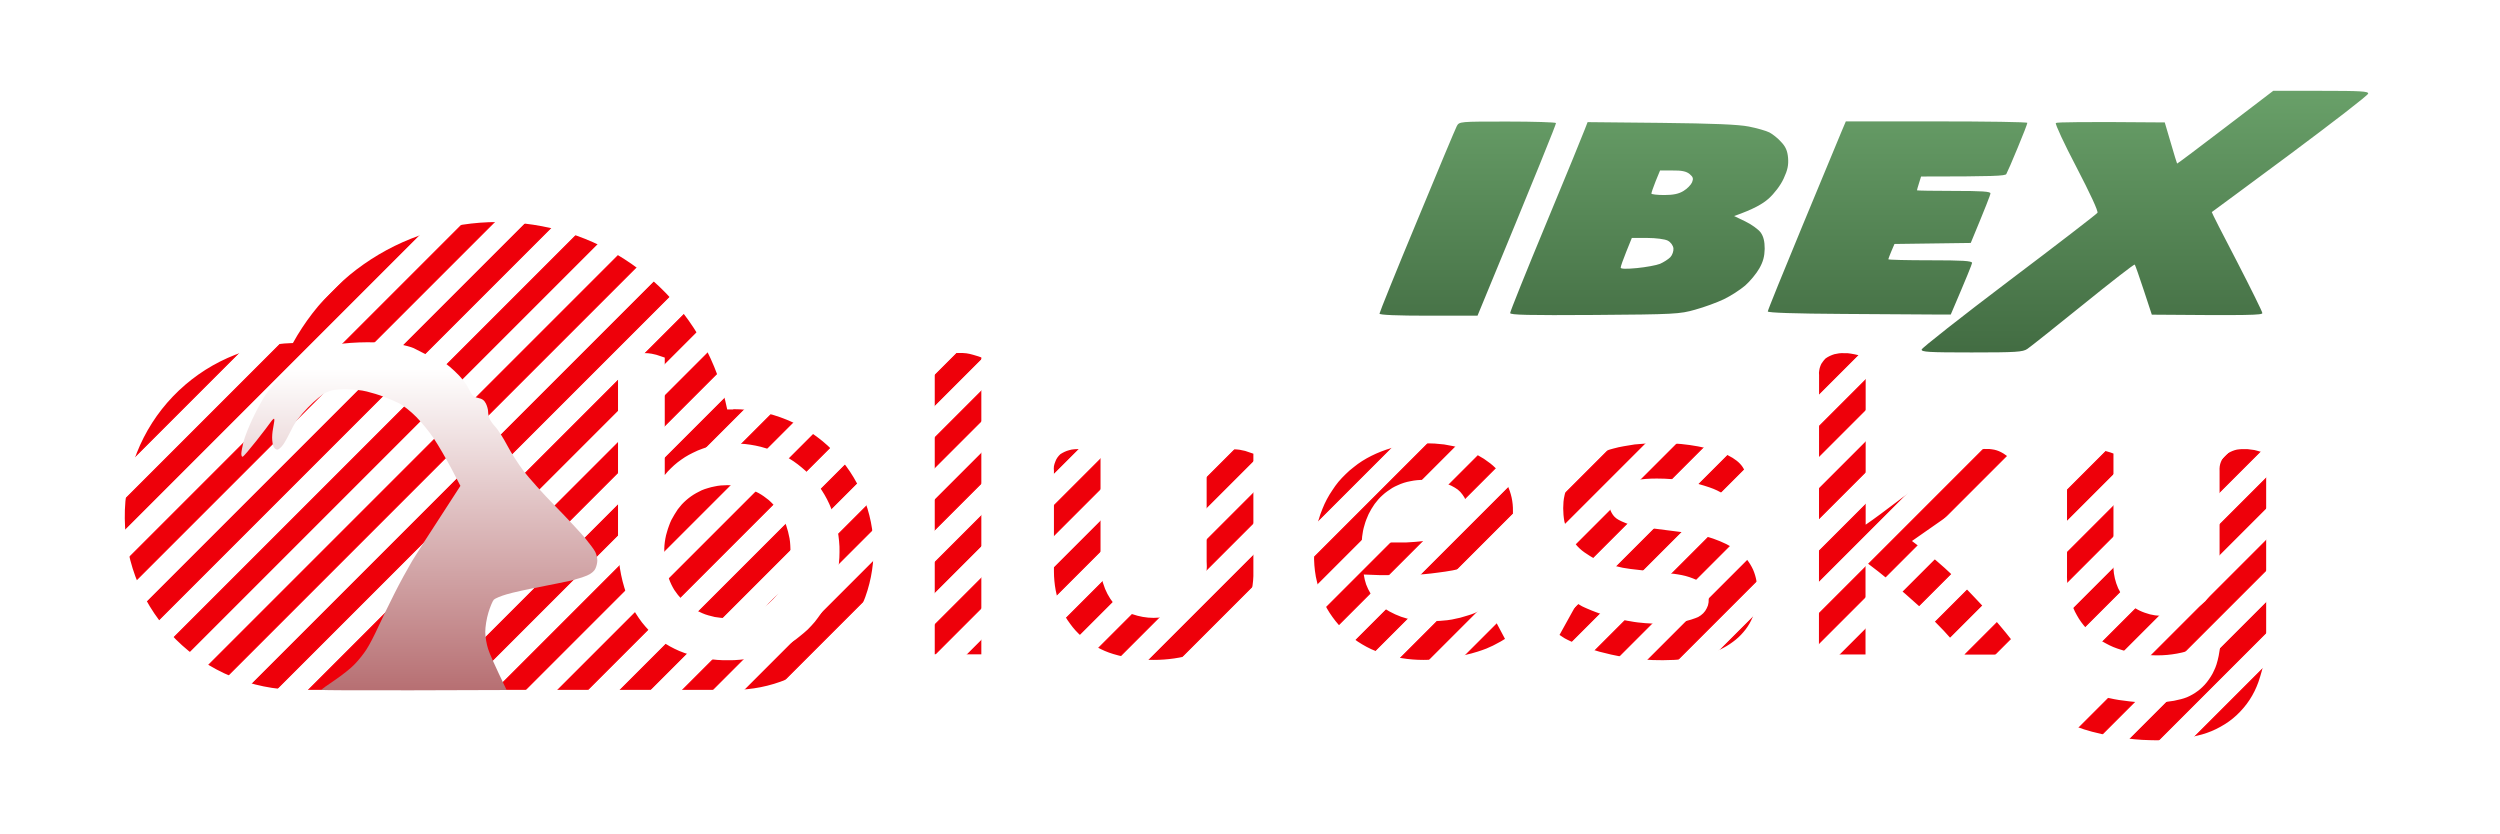
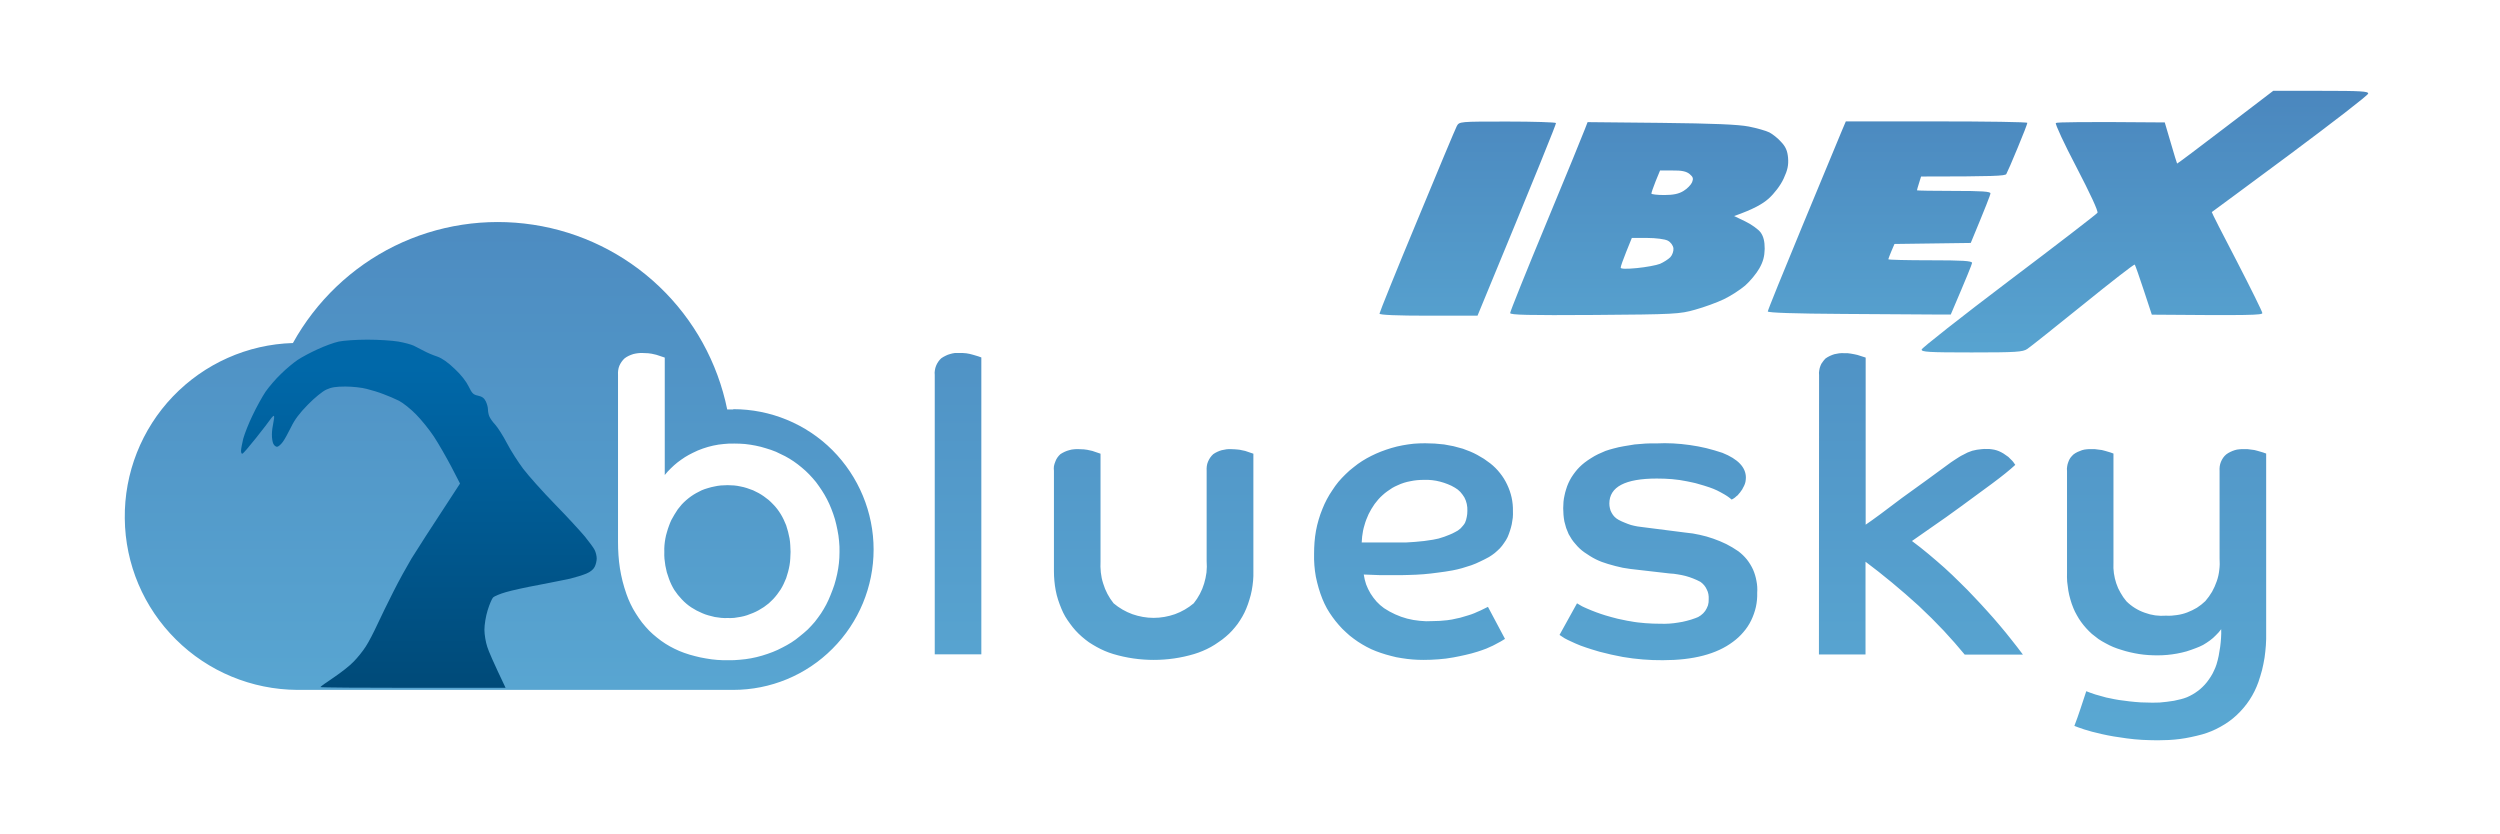
- <svg xmlns="http://www.w3.org/2000/svg" version="1.2" viewBox="0 0 1701 567" width="1701" height="567" id="svg5" xml:space="preserve">
-   <defs id="defs1">
-     <pattern id="pattern_ERXsW" patternUnits="userSpaceOnUse" width="30" height="30" patternTransform="rotate(45)">
-       <line x1="0" y="0" x2="0" y2="30" stroke="#EE000A" stroke-width="30" id="line1" />
-     </pattern>
-   </defs>
-   <defs id="defs2">
-     <linearGradient id="g2" x2="1" gradientUnits="userSpaceOnUse" gradientTransform="matrix(-1.083775,-350.9183,2483.554,-7.670199,813.3094,600.4547)">
-       <stop offset="0" stop-color="#8b181d" id="stop1" />
-       <stop offset="1" stop-color="#ffffff" id="stop2" />
+ <svg xmlns="http://www.w3.org/2000/svg" version="1.2" viewBox="0 0 1701 567" width="1701" height="567">
+   <defs>
+     <linearGradient id="g1" x2="1" gradientUnits="userSpaceOnUse" gradientTransform="matrix(0,-600.92,2483.566,0,812.206,600.414)">
+       <stop offset="0" stop-color="#5db0d8" />
+       <stop offset="1" stop-color="#477fb9" />
    </linearGradient>
  </defs>
-   <defs id="defs4">
-     <linearGradient id="g3" x2="1" gradientUnits="userSpaceOnUse" gradientTransform="matrix(0,-300.92,2483.566,0,812.206,315.414)">
-       <stop offset="0" stop-color="#325632" id="stop3" />
-       <stop offset="1" stop-color="#73ae73" id="stop4" />
+   <defs>
+     <linearGradient id="g2" x2="1" gradientUnits="userSpaceOnUse" gradientTransform="matrix(0,-350.92,2483.566,0,812.206,600.414)">
+       <stop offset="0" stop-color="#00385b" />
+       <stop offset="1" stop-color="#0068a9" />
    </linearGradient>
  </defs>
-   <style id="style4">
+   <defs>
+     <linearGradient id="g3" x2="1" gradientUnits="userSpaceOnUse" gradientTransform="matrix(0,-300.92,2483.566,0,812.206,315.414)">
+       <stop offset="0" stop-color="#5db0d8" />
+       <stop offset="1" stop-color="#477fb9" />
+     </linearGradient>
+   </defs>
+   <style>
		.s0 { fill: url(#g3) } 
- 		.s1 { fill: url(#pattern_ERXsW) } 
+ 		.s1 { fill: url(#g1) } 
		.s2 { fill: url(#g2) } 
	</style>
  <path id="Path 0" fill-rule="evenodd" class="s0" d="m1255.9 82.6h61.8c33.9 0 61.7 0.4 61.7 1 0 0.6-2.9 8.2-6.6 17-3.6 8.8-7.1 16.8-7.7 17.8-0.7 1.3-8.2 1.7-58 1.7l-1.4 4.5c-0.8 2.5-1.4 4.7-1.4 4.9 0 0.2 11.3 0.4 25 0.4 19.2 0 25.1 0.4 25 1.7 0 0.9-3.1 8.9-13.4 33.7l-51.9 0.7-2.1 4.9c-1.1 2.7-2.1 5.2-2.1 5.5 0 0.4 12.9 0.7 28.6 0.7 21.9 0 28.4 0.4 28.4 1.8-0.1 0.9-3.4 9.2-14.5 35.1h-10.8c-5.9 0-34-0.2-62.3-0.4-33.1-0.2-51.4-0.8-51.4-1.7 0-0.8 10.7-27.2 23.8-58.8 13-31.5 25-60.3 26.5-63.9zm-175.7 0.5l49.8 0.5c36 0.4 52.7 1.1 59.9 2.5 5.6 1.1 11.8 2.9 14 4 2.1 1.1 5.7 3.9 7.9 6.4 3.1 3.2 4.4 6.1 4.8 10.9 0.4 4.9-0.3 8.3-3 14.1-2.1 4.6-6.3 10.1-10.3 13.7-4.1 3.6-10.1 7.1-23.4 11.8l7.5 3.6c4.2 2 8.9 5.4 10.5 7.5 2 2.8 2.8 6.1 2.8 11.2-0.1 5.1-1.1 8.9-3.7 13.4-1.9 3.4-6.3 8.7-9.6 11.6-3.4 2.9-9.9 7.1-14.5 9.3-4.6 2.2-13.3 5.4-19.5 7.1-10.5 3-14 3.2-68.5 3.6-45.1 0.3-57.3 0-57.4-1.3 0-1 11-28.4 24.5-60.9 13.5-32.5 25.3-61.3 26.3-64.1zm46.3 40.2c-1.6 4-2.9 7.8-2.9 8.4 0 0.5 3.9 1 8.7 1 6.2 0 10-0.8 13.2-2.8 2.5-1.5 5.1-4.2 5.8-5.9 1-2.5 0.7-3.6-1.7-5.6-2.2-1.8-5.4-2.5-11.6-2.4h-8.5zm-20 48c-2.1 5.2-3.8 10-3.8 10.8 0 0.9 3.9 1 11.1 0.3 6.1-0.6 13.2-1.9 15.7-2.9 2.5-1.1 5.6-3.1 7-4.5 1.4-1.5 2.3-4.2 2.1-6.1-0.3-2-1.9-4.2-3.9-5.2-1.9-1-8.2-1.8-13.9-1.8h-10.5zm440.2-109.5h32.5c27 0 32.4 0.3 32.1 1.9-0.1 1.1-24.1 19.6-53.1 41.2-29.1 21.6-53.1 39.3-53.3 39.4-0.2 0.1 7.5 15.3 17.1 33.6 9.5 18.4 17.3 34.2 17.3 35.1 0.1 1.4-8.2 1.7-75.2 1.1l-5.5-16.7c-3-9.2-5.8-17-6.1-17.4-0.4-0.4-16.2 11.9-35.1 27.2-19 15.3-36 28.9-38 30.2-3 2.1-7.7 2.4-37.9 2.4-29.2 0-34.3-0.3-34-2 0.2-1.1 26.9-22.1 59.4-46.7 32.5-24.5 59.6-45.4 60.2-46.3 0.7-1-5-13.2-14.2-30.9-8.4-16-14.7-29.6-14.1-30.2 0.6-0.6 17.6-0.9 74.1-0.4l4.1 13.9c2.2 7.7 4.2 14 4.3 14.1 0.2 0.1 15-11 32.9-24.7zm-521.2 20.9c18 0 32.9 0.5 33.2 1 0.2 0.6-11.7 30.3-53.4 131.1h-33.4c-21.3 0-33.3-0.5-33.3-1.4 0-0.7 11.4-29.1 25.5-62.9 14-33.9 26.2-63 27.1-64.7 1.7-3.1 1.9-3.1 34.3-3.1z" />
-   <path fill-rule="evenodd" class="s1" d="m636 445.2h31.7v-202q-1.4-0.6-5.6-1.8-1.1-0.3-2.3-0.6-1.1-0.2-2.2-0.4-1.2-0.1-2.4-0.2-1.1-0.1-2.3 0-1.6-0.1-3.3 0-1.6 0.2-3.2 0.7-1.6 0.4-3.1 1.2-1.5 0.7-2.9 1.7-1.1 1-2 2.3-0.9 1.3-1.5 2.8-0.6 1.5-0.8 3-0.3 1.6-0.1 3.2zm81.1-56.5q0 3.3 0.3 6.5 0.3 3.3 0.9 6.5 0.6 3.2 1.6 6.3 1 3.1 2.3 6.2 1.1 2.7 2.6 5.3 1.5 2.5 3.3 4.9 1.7 2.4 3.7 4.6 2 2.2 4.3 4.2 2.3 2 4.8 3.8 2.6 1.7 5.3 3.2 2.7 1.5 5.5 2.7 2.8 1.2 5.8 2.1 6.7 2 13.6 3 6.9 1 13.9 1 7 0 13.9-1 6.9-1 13.6-3 3-0.9 5.8-2.1 2.9-1.2 5.6-2.7 2.7-1.5 5.2-3.3 2.6-1.7 4.9-3.7 2.3-1.9 4.3-4.1 2-2.2 3.8-4.6 1.7-2.4 3.2-5 1.5-2.6 2.6-5.3 1.3-3.1 2.2-6.2 1-3.1 1.6-6.3 0.6-3.2 0.9-6.5 0.3-3.2 0.2-6.5v-80c-1-0.4-2.9-1-5.6-1.9q-1.2-0.3-2.4-0.5-1.1-0.3-2.3-0.4-1.2-0.2-2.4-0.2-1.2-0.1-2.4-0.1-1.6-0.1-3.2 0.1-1.6 0.2-3.2 0.6-1.5 0.4-3 1.1-1.5 0.7-2.8 1.6-1.2 1.1-2.1 2.4-0.9 1.3-1.5 2.8-0.6 1.4-0.8 3-0.2 1.6-0.1 3.1v61.5q0.3 3.8-0.1 7.7-0.5 3.8-1.6 7.5-1.1 3.7-2.9 7.1-1.8 3.4-4.2 6.4c-3.8 3.2-8.1 5.7-12.8 7.4-4.6 1.6-9.5 2.5-14.5 2.5-4.9 0-9.8-0.9-14.4-2.5-4.7-1.7-9-4.2-12.8-7.4q-2.4-3-4.2-6.4-1.8-3.4-2.9-7.1-1.2-3.7-1.6-7.5-0.4-3.9-0.2-7.7v-73.1c-1-0.4-2.9-1-5.6-1.9q-1.1-0.3-2.3-0.5-1.1-0.3-2.3-0.4-1.1-0.2-2.3-0.2-1.1-0.1-2.3-0.1-1.6-0.1-3.3 0.1-1.6 0.1-3.2 0.6-1.6 0.4-3.1 1.1-1.5 0.7-2.9 1.6-1.2 1.1-2.1 2.4-0.9 1.3-1.4 2.8-0.6 1.4-0.9 3-0.2 1.6 0 3.1zm295.3 24.2l-5.1 2.5q-1 0.4-2.1 0.9-1 0.4-2 0.9-1.1 0.4-2.1 0.8-1.1 0.3-2.2 0.7-1.3 0.4-2.7 0.8-1.3 0.4-2.7 0.8-1.4 0.3-2.8 0.6-1.3 0.3-2.7 0.6-1.7 0.3-3.3 0.5-1.7 0.2-3.4 0.3-1.6 0.2-3.3 0.2-1.7 0.1-3.4 0.1-4.3 0.3-8.6-0.2-4.4-0.4-8.6-1.5-4.2-1.1-8.1-2.9-4-1.8-7.6-4.2-2.8-2-5.1-4.5-2.3-2.6-4.1-5.5-1.8-3-3-6.2-1.1-3.3-1.6-6.7l10.4 0.4h10.4q5 0.1 9.9-0.1 5-0.1 10-0.5 4.9-0.4 9.8-1.1 5-0.6 9.9-1.5 3.2-0.6 6.4-1.5 3.2-0.9 6.4-2 3.1-1.1 6.1-2.6 3-1.4 5.9-3 2-1.2 3.9-2.7 1.8-1.5 3.5-3.2 1.6-1.7 2.9-3.7 1.4-1.9 2.4-4 0.9-2.1 1.6-4.3 0.7-2.1 1.2-4.4 0.4-2.2 0.7-4.4 0.2-2.3 0.1-4.6 0.1-4.6-0.9-9.2-1-4.5-3-8.7-2-4.3-4.9-7.9-2.9-3.7-6.6-6.6-2.1-1.6-4.3-3.1-2.3-1.4-4.6-2.7-2.4-1.3-4.8-2.3-2.5-1-5-1.9-3.1-0.9-6.3-1.7-3.2-0.7-6.4-1.2-3.2-0.4-6.4-0.6-3.3-0.2-6.5-0.2-3.9 0-7.8 0.3-3.8 0.4-7.6 1.1-3.8 0.7-7.5 1.8-3.7 1.1-7.3 2.5-3.3 1.3-6.5 2.9-3.2 1.6-6.2 3.5-3 1.9-5.8 4.2-2.9 2.2-5.4 4.7-2.6 2.5-4.9 5.2-2.3 2.8-4.2 5.8-2 2.9-3.7 6.1-1.7 3.2-3 6.5-1.5 3.6-2.6 7.4-1.1 3.7-1.8 7.5-0.7 3.9-1 7.8-0.3 3.9-0.3 7.8-0.1 3.9 0.2 7.9 0.3 3.9 1 7.8 0.8 3.9 1.9 7.7 1.1 3.8 2.6 7.5 1.3 3.2 3 6.3 1.7 3 3.8 5.9 2 2.8 4.3 5.4 2.3 2.7 4.9 5 2.5 2.4 5.3 4.4 2.8 2.1 5.7 3.8 3 1.8 6.2 3.3 3.1 1.4 6.4 2.5 3.5 1.2 7.1 2.1 3.5 1 7.2 1.5 3.6 0.6 7.3 0.9 3.7 0.3 7.4 0.3 2.6 0 5.2-0.1 2.5-0.1 5.1-0.3 2.5-0.2 5.1-0.5 2.5-0.4 5.1-0.8 2-0.4 4.1-0.8 2.1-0.4 4.1-0.9 2.1-0.5 4.1-1 2-0.6 4.1-1.2 1.5-0.5 3-1 1.5-0.5 3-1.1 1.4-0.6 2.9-1.3 1.5-0.6 2.9-1.4 4.7-2.4 6.9-3.9zm-85.6-47.8q0.2-1.9 0.6-3.9 0.4-2 1-3.9 0.5-1.9 1.2-3.7 0.7-1.9 1.6-3.8 0.9-1.8 1.9-3.5 1-1.7 2.2-3.4 1.2-1.6 2.5-3.1 1.4-1.6 2.9-2.9 1.5-1.4 3.2-2.6 1.6-1.2 3.4-2.3 1.7-1 3.6-1.8 2.1-1 4.3-1.7 2.2-0.7 4.5-1.1 2.3-0.5 4.6-0.7 2.3-0.2 4.7-0.2 2.7-0.1 5.4 0.2 2.8 0.3 5.4 1 2.7 0.7 5.2 1.7 2.6 1 4.9 2.4 2.1 1.2 3.7 2.9 1.6 1.8 2.8 3.8 1.1 2.1 1.6 4.4 0.5 2.4 0.4 4.7 0 1.1-0.1 2.1-0.1 1-0.3 2-0.2 1.1-0.5 2.1-0.3 0.9-0.7 1.9-0.6 1.1-1.4 2-0.7 0.9-1.6 1.8-0.9 0.8-1.9 1.5-0.9 0.6-2 1.1-1.8 1-3.6 1.7-1.8 0.8-3.6 1.4-1.9 0.7-3.8 1.2-1.8 0.4-3.8 0.8-3 0.5-6.1 0.9-3.1 0.4-6.2 0.6-3.1 0.3-6.2 0.4-3.1 0.1-6.2 0c-3.9 0-19.7 0-23.9 0q0.1-2 0.3-4zm134.3 66.9q0.9 0.6 1.8 1.2 0.8 0.5 1.7 1.1 1 0.5 1.9 1 0.9 0.4 1.9 0.9 1.7 0.8 3.5 1.6 1.8 0.8 3.6 1.5 1.9 0.7 3.7 1.3 1.9 0.7 3.7 1.2 2.7 0.8 5.3 1.6 2.6 0.7 5.3 1.3 2.6 0.7 5.3 1.2 2.7 0.6 5.4 1.1 3.4 0.5 6.8 1 3.3 0.4 6.8 0.7 3.4 0.3 6.8 0.4 3.4 0.1 6.8 0.1 31.1 0 47.7-12.5c2.6-1.9 5-4.1 7.1-6.6 2.1-2.4 3.9-5.1 5.3-8 1.4-2.9 2.5-6 3.2-9.1 0.7-3.2 1-6.4 0.9-9.7q0.3-4-0.5-8-0.7-4-2.3-7.7-1.7-3.7-4.2-6.9-2.5-3.1-5.8-5.6-3.9-2.7-8.2-4.9-4.3-2.1-8.9-3.7-4.5-1.6-9.2-2.6-4.7-1.1-9.5-1.5l-28.2-3.6q-2.3-0.2-4.6-0.6-2.3-0.4-4.5-1-2.2-0.7-4.3-1.6-2.1-0.8-4.1-1.9-1.5-0.8-2.7-2-1.2-1.2-2-2.7-0.9-1.5-1.2-3.1-0.4-1.6-0.4-3.3 0-17 32.3-17 2.6 0 5.2 0.1 2.6 0.1 5.1 0.3 2.6 0.3 5.2 0.6 2.5 0.4 5.1 0.9 1.9 0.3 3.8 0.8 2 0.4 3.9 1 1.9 0.5 3.8 1.1 1.9 0.6 3.7 1.2 1.4 0.5 2.7 1 1.3 0.6 2.5 1.1 1.3 0.6 2.5 1.3 1.3 0.7 2.5 1.4 0.6 0.4 1.3 0.8 0.6 0.4 1.2 0.8 0.6 0.5 1.2 0.9 0.6 0.5 1.2 1 0.3-0.2 0.6-0.3 0.3-0.2 0.7-0.4 0.3-0.2 0.6-0.4 0.3-0.2 0.5-0.4 0.5-0.4 0.9-0.8 0.5-0.3 0.9-0.7 0.4-0.5 0.7-0.9 0.4-0.4 0.8-0.9 0.4-0.5 0.7-1 0.4-0.6 0.8-1.1 0.3-0.6 0.6-1.2 0.3-0.5 0.6-1.1 0.3-0.7 0.6-1.4 0.2-0.7 0.4-1.4 0.1-0.7 0.2-1.4 0.1-0.7 0.1-1.5 0-10.5-16-16.9-5.4-1.8-11-3.2-5.5-1.3-11.2-2.1-5.6-0.8-11.3-1.1-5.7-0.3-11.4 0-3.7-0.1-7.4 0.1-3.7 0.2-7.4 0.6-3.6 0.5-7.3 1.2-3.6 0.6-7.2 1.6-2.7 0.7-5.3 1.6-2.5 1-5 2.2-2.5 1.2-4.8 2.7-2.3 1.4-4.5 3.1-1.8 1.4-3.4 3-1.6 1.6-2.9 3.3-1.4 1.8-2.6 3.7-1.2 2-2.1 4-0.9 2-1.5 4.1-0.7 2.1-1.1 4.2-0.5 2.1-0.7 4.3-0.2 2.2-0.2 4.4 0 2.2 0.2 4.5 0.2 2.3 0.6 4.5 0.5 2.2 1.2 4.4 0.8 2.1 1.7 4.2 1 1.8 2.1 3.5 1.2 1.8 2.6 3.3 1.3 1.6 2.8 3 1.5 1.4 3.2 2.6 1.8 1.3 3.8 2.5 1.9 1.2 3.9 2.2 2 1 4.1 1.8 2.1 0.8 4.2 1.4 2.5 0.8 5 1.4 2.6 0.7 5.1 1.2 2.6 0.5 5.1 0.8 2.6 0.4 5.2 0.6l21.7 2.5q2.7 0.1 5.4 0.6 2.7 0.4 5.4 1.1 2.6 0.7 5.1 1.7 2.6 1 5 2.3 1.4 1 2.5 2.3 1.1 1.3 1.8 2.9 0.8 1.5 1.1 3.2 0.3 1.7 0.2 3.4 0.1 2.1-0.5 4.2-0.7 2-1.9 3.8-1.2 1.7-3 3-1.7 1.3-3.7 1.9-2.9 1.1-5.8 1.8-2.9 0.8-5.9 1.2-2.9 0.5-5.9 0.7-3 0.2-6.1 0.1-2.5 0-5.1-0.1-2.6-0.1-5.2-0.3-2.6-0.2-5.1-0.5-2.6-0.3-5.1-0.8-2.2-0.3-4.3-0.8-2.1-0.4-4.3-0.9-2.1-0.5-4.2-1.1-2.1-0.5-4.2-1.2-1.6-0.5-3.1-1-1.6-0.5-3.1-1.1-1.6-0.6-3.1-1.2-1.5-0.6-3.1-1.3-0.9-0.3-1.8-0.8-0.8-0.4-1.7-0.8-0.9-0.5-1.7-1-0.9-0.5-1.7-1zm176.5 13.3h31.7v-63.1q8.6 6.4 17.9 14.1 9.3 7.7 18.3 15.9 9.1 8.5 17 16.9 7.9 8.5 14.3 16.3h39.6q-3.8-5.1-7.8-10.1-3.9-5-8-9.8-4.1-4.9-8.4-9.6-4.2-4.7-8.6-9.3-4.9-5.3-10.1-10.3-5.1-5.1-10.4-9.9-5.4-4.8-10.9-9.4-5.5-4.6-11.3-8.9 4.2-3 13.6-9.5 9.5-6.5 20-14.2 10.4-7.6 20.7-15.2 10.4-7.7 16-12.9-0.6-1-1.4-2-0.7-0.9-1.6-1.7-0.8-0.9-1.7-1.7-1-0.7-2-1.4-1.3-1-2.9-1.8-1.5-0.8-3.1-1.3-1.6-0.5-3.3-0.7-1.7-0.3-3.4-0.2-1.7-0.1-3.4 0.1-1.6 0.1-3.3 0.4-1.6 0.3-3.2 0.7-1.6 0.5-3.2 1.2-1.5 0.7-2.9 1.5-1.5 0.7-2.9 1.6-1.4 0.8-2.8 1.8-1.4 0.9-2.7 1.8-7.8 5.6-16.4 12l-16.9 12.2-14.5 10.9q-6.5 4.8-10.2 7.3v-113.7q-1.4-0.5-5.6-1.8-1.1-0.3-2.3-0.5-1.1-0.3-2.2-0.4-1.2-0.2-2.3-0.3-1.2 0-2.4 0-1.6-0.1-3.3 0.1-1.6 0.2-3.2 0.6-1.6 0.5-3.1 1.2-1.5 0.7-2.9 1.7-1.1 1.1-2 2.4-1 1.2-1.5 2.7-0.6 1.5-0.8 3.1-0.3 1.5-0.1 3.1zm168.8-55.7q-0.1 3.1 0.1 6.2 0.3 3 0.8 6.1 0.5 3 1.4 6 0.8 2.9 2 5.8 1 2.5 2.4 4.9 1.3 2.4 2.9 4.6 1.6 2.2 3.4 4.2 1.9 2.1 3.9 3.9 2.2 1.8 4.5 3.5 2.4 1.6 4.9 2.9 2.5 1.4 5.1 2.5 2.7 1.1 5.4 1.9 3 1 6.1 1.7 3 0.7 6.1 1.2 3.2 0.5 6.3 0.7 3.1 0.2 6.3 0.2 3.3 0 6.6-0.3 3.3-0.3 6.6-0.9 3.3-0.6 6.5-1.5 3.2-1 6.3-2.2 2.5-0.9 5-2.2 2.4-1.4 4.6-3 2.2-1.6 4.1-3.6 2-1.9 3.6-4.1 0.1 3-0.1 6-0.2 3.1-0.6 6.1-0.4 3-1 6-0.6 3-1.5 5.9-0.7 2.2-1.7 4.2-0.9 2.1-2.2 4.1-1.2 1.9-2.6 3.7-1.4 1.8-3.1 3.4-1.5 1.5-3.2 2.7-1.7 1.3-3.5 2.3-1.9 1.1-3.8 1.9-2 0.8-4 1.3-2.4 0.6-4.8 1.1-2.4 0.4-4.9 0.7-2.4 0.3-4.9 0.5-2.4 0.1-4.9 0.1-1.9 0-3.9-0.1-2 0-3.9-0.1-2-0.1-4-0.3-1.9-0.2-3.9-0.4-7.6-0.8-13.2-2.1-1.3-0.2-2.5-0.5-1.3-0.3-2.5-0.7-1.3-0.3-2.5-0.7-1.3-0.3-2.5-0.7-4.2-1.4-6.1-2.2-1.9 5.6-3.9 11.8-2 6.1-4.2 11.8 1.9 0.8 6.7 2.4 4.5 1.5 12.1 3.2 7.5 1.7 16.9 2.9 2.6 0.4 5.2 0.6 2.6 0.2 5.2 0.4 2.6 0.2 5.2 0.2 2.7 0.1 5.3 0.1 3.8 0 7.6-0.2 3.9-0.2 7.7-0.7 3.8-0.5 7.5-1.3 3.8-0.8 7.5-1.8c4.3-1.2 8.6-3 12.5-5.2 4-2.2 7.7-4.8 11-7.9 3.3-3.1 6.3-6.6 8.8-10.4 2.5-3.8 4.5-7.9 6-12.1q1.4-4.1 2.5-8.2 1-4.1 1.7-8.4 0.6-4.2 0.9-8.4 0.3-4.3 0.2-8.5v-122q-1.4-0.6-5.7-1.8-1.1-0.3-2.3-0.6-1.1-0.2-2.3-0.3-1.2-0.2-2.3-0.3-1.2-0.1-2.4 0-1.6-0.1-3.2 0.1-1.7 0.1-3.2 0.6-1.6 0.5-3 1.2-1.5 0.7-2.8 1.7-1.2 1-2.1 2.3-0.9 1.3-1.5 2.8-0.6 1.5-0.8 3-0.2 1.6-0.1 3.2v59.4q0.3 4-0.2 7.9-0.4 3.9-1.7 7.6-1.3 3.8-3.2 7.2-2 3.4-4.6 6.4-2.6 2.5-5.7 4.5-3.2 1.9-6.6 3.2-3.4 1.3-7.1 1.8-3.6 0.6-7.3 0.4-3.7 0.3-7.4-0.2-3.6-0.5-7.1-1.8-3.5-1.2-6.7-3.2-3.2-2-5.8-4.6-2.3-2.7-4-5.8-1.8-3-2.9-6.4-1.1-3.3-1.6-6.8-0.5-3.5-0.3-7.1v-74.4q-1.3-0.6-5.6-1.8-1.2-0.3-2.3-0.6-1.2-0.2-2.4-0.3-1.1-0.2-2.3-0.3-1.2-0.1-2.4 0-1.6-0.1-3.2 0.1-1.6 0.1-3.2 0.6-1.5 0.5-3 1.2-1.5 0.7-2.8 1.7-1.1 1-2.1 2.3-0.9 1.3-1.4 2.8-0.6 1.5-0.8 3-0.3 1.6-0.1 3.2zm-880.4-46.5q-1.4-1.5-3-2.9-1.6-1.3-3.3-2.5-1.7-1.2-3.5-2.2-1.9-1-3.8-1.9-2-0.8-4.2-1.5-2.1-0.7-4.3-1.1-2.2-0.5-4.4-0.7-2.2-0.2-4.4-0.2-2.3 0-4.6 0.2-2.2 0.2-4.4 0.7-2.2 0.4-4.4 1.1-2.2 0.6-4.3 1.5-1.9 0.9-3.7 1.9-1.8 1-3.5 2.2-1.7 1.2-3.3 2.6-1.6 1.4-3 2.9-1.4 1.6-2.7 3.3-1.2 1.7-2.3 3.6-1.1 1.8-2.1 3.7-0.9 1.9-1.6 3.9-0.8 2.1-1.4 4.3-0.7 2.2-1.1 4.5-0.4 2.2-0.6 4.5-0.2 2.2-0.1 4.5-0.1 2.4 0.1 4.7 0.2 2.3 0.6 4.6 0.4 2.3 1 4.6 0.7 2.3 1.5 4.5 1.4 3.9 3.6 7.5 2.3 3.5 5.2 6.5 2.9 3.1 6.4 5.4 3.5 2.3 7.4 3.9 2 0.9 4.2 1.5 2.1 0.6 4.3 1.1 2.2 0.4 4.4 0.6 2.2 0.2 4.4 0.1 2.3 0.1 4.5-0.1 2.2-0.3 4.4-0.7 2.2-0.4 4.3-1.1 2.1-0.7 4.2-1.6 1.9-0.8 3.7-1.8 1.8-1 3.6-2.2 1.7-1.2 3.3-2.5 1.5-1.4 3-2.9 1.4-1.5 2.7-3.2 1.3-1.7 2.4-3.4 1.1-1.8 2-3.7 0.9-1.9 1.7-3.9 0.7-2.1 1.3-4.3 0.6-2.2 1-4.5 0.4-2.3 0.5-4.5 0.2-2.3 0.2-4.6 0-2.3-0.2-4.6-0.1-2.3-0.5-4.6-0.4-2.2-1-4.5-0.6-2.2-1.3-4.4-0.8-2-1.7-3.9-0.9-1.9-2-3.7-1.1-1.8-2.4-3.5-1.3-1.7-2.8-3.2zm-27.1-64.5h-4.1c-6.5-31.9-22.6-61.1-46.2-83.6-23.6-22.5-53.6-37.2-85.8-42.1-32.2-4.9-65.1 0.1-94.4 14.5-29.2 14.4-53.3 37.5-69.1 66-30.9 0.9-60.2 14-81.6 36.3-21.4 22.3-33.2 52.2-32.8 83.1 0.3 31 12.8 60.5 34.8 82.3 21.9 21.8 51.6 34.1 82.5 34.3h296.7c25.3 0 49.6-10 67.5-28 17.9-17.9 28-42.2 28-67.5 0-25.3-10.1-49.6-28-67.6-17.9-17.9-42.2-27.9-67.5-27.9zm66.2 126.3q-1.3 3.3-2.9 6.4-1.7 3.2-3.6 6.1-2 2.9-4.2 5.7-2.3 2.7-4.8 5.2-2.6 2.4-5.4 4.6-2.7 2.3-5.7 4.2-3 1.9-6.2 3.5-3.2 1.7-6.5 3-3.6 1.4-7.3 2.5-3.7 1.1-7.5 1.8-3.8 0.7-7.7 1-3.8 0.4-7.7 0.3-3.8 0.1-7.6-0.2-3.9-0.3-7.7-1-3.8-0.6-7.5-1.6-3.7-0.9-7.3-2.2-3.4-1.2-6.6-2.8-3.1-1.5-6.1-3.4-3-1.9-5.8-4.2-2.8-2.2-5.3-4.7-2.6-2.7-4.9-5.6-2.2-2.9-4.2-6.1-2-3.1-3.6-6.5-1.6-3.3-2.8-6.8-1.5-4.3-2.6-8.6-1.1-4.4-1.8-8.8-0.7-4.5-1-9-0.3-4.4-0.3-8.9v-113.7q-0.1-1.6 0.1-3.1 0.2-1.6 0.8-3.1 0.6-1.4 1.5-2.7 0.9-1.3 2.1-2.4 1.3-1 2.8-1.7 1.5-0.7 3.1-1.2 1.6-0.4 3.3-0.6 1.6-0.2 3.3-0.1 1.1 0 2.3 0.1 1.2 0 2.3 0.2 1.2 0.1 2.3 0.4 1.1 0.2 2.2 0.5 4.2 1.3 5.7 1.9v79.9q1.9-2.4 4.1-4.5 2.2-2.2 4.6-4.1 2.5-1.9 5.1-3.6 2.6-1.6 5.3-2.9 3.3-1.7 6.8-2.9 3.4-1.2 7-2 3.6-0.8 7.2-1.1 3.6-0.4 7.3-0.3 3.6 0 7.2 0.3 3.7 0.4 7.2 1.1 3.6 0.7 7 1.8 3.5 1 6.9 2.4 3.1 1.4 6.2 3 3 1.6 5.8 3.5 2.9 2 5.5 4.2 2.7 2.2 5.1 4.7 2.4 2.5 4.6 5.2 2.1 2.8 4 5.7 1.9 2.9 3.5 6 1.6 3.1 2.9 6.4 1.4 3.5 2.5 7.2 1 3.6 1.7 7.3 0.8 3.8 1.1 7.5 0.4 3.8 0.3 7.6 0 3.8-0.4 7.5-0.4 3.7-1.2 7.4-0.8 3.7-1.9 7.3-1.2 3.6-2.6 7z" id="path4" />
-   <path id="path5" class="s2" d="m 230.47,234.239 c -3.298,0.71 -9.79,3.13 -14.484,5.345 -4.693,2.115 -10.783,5.433 -13.478,7.242 -2.794,1.909 -7.881,6.124 -11.271,9.535 -3.49,3.311 -8.173,8.825 -10.463,12.132 -2.19,3.307 -6.168,10.519 -8.751,16.027 -2.683,5.508 -5.461,12.717 -6.351,16.02 -0.79,3.302 -1.478,7.005 -1.475,8.205 0.004,1.3 0.407,2.199 0.906,1.997 0.6,-0.102 4.685,-4.914 9.267,-10.729 4.582,-5.814 9.064,-11.628 9.96,-13.031 0.996,-1.403 1.993,-2.306 2.194,-2.007 0.301,0.299 0.107,2.3 -0.386,4.501 -0.493,2.202 -0.982,5.903 -0.975,8.203 0.007,2.4 0.416,5.199 1.019,6.297 0.503,1.098 1.706,1.995 2.506,1.992 0.8,-0.002 2.595,-1.508 3.89,-3.312 1.295,-1.704 3.78,-6.412 5.668,-10.218 2.385,-5.007 5.671,-9.418 11.353,-15.235 4.685,-4.814 9.872,-9.031 12.468,-10.239 3.395,-1.61 6.593,-2.12 12.993,-2.14 4.7,-0.015 11.202,0.665 14.505,1.555 3.302,0.79 8.507,2.374 11.511,3.564 3.003,1.091 7.71,3.076 10.514,4.468 2.704,1.392 7.917,5.476 11.528,9.164 3.611,3.589 9.132,10.372 12.247,15.062 3.115,4.69 8.343,13.774 11.762,20.164 l 6.136,11.781 c -21,32.265 -29.658,45.892 -32.842,51.102 -3.084,5.21 -8.653,15.327 -12.23,22.538 -3.578,7.111 -8.547,17.326 -10.93,22.534 -2.384,5.207 -5.863,12.018 -7.854,15.024 -1.891,3.006 -5.577,7.617 -8.168,10.225 -2.492,2.708 -8.677,7.527 -13.567,10.842 -4.99,3.315 -8.981,6.228 -8.98,6.528 9.7e-4,0.3 28.301,0.413 63.001,0.305 l 63,-0.195 c -8.354,-17.374 -11.677,-24.964 -12.586,-27.961 -1.009,-2.997 -1.925,-8.194 -1.935,-11.494 -0.011,-3.5 0.872,-9.103 2.159,-13.307 1.188,-3.904 2.876,-7.909 3.673,-8.711 0.798,-0.802 4.792,-2.515 8.689,-3.627 3.996,-1.212 14.089,-3.444 22.285,-4.969 8.195,-1.625 17.889,-3.555 21.487,-4.366 3.597,-0.911 8.493,-2.426 10.889,-3.434 2.697,-1.108 4.891,-2.915 5.686,-4.618 0.795,-1.502 1.387,-4.104 1.382,-5.704 -0.005,-1.7 -0.613,-4.198 -1.418,-5.796 -0.705,-1.498 -3.817,-5.588 -6.728,-9.179 -3.011,-3.591 -12.142,-13.463 -20.468,-21.937 -8.326,-8.474 -17.96,-19.245 -21.574,-23.933 -3.514,-4.689 -8.639,-12.573 -11.154,-17.466 -2.615,-4.992 -6.233,-10.581 -7.939,-12.476 -1.806,-1.894 -3.614,-4.489 -4.118,-5.787 -0.504,-1.198 -0.91,-3.297 -0.915,-4.697 -0.004,-1.4 -0.712,-3.898 -1.517,-5.495 -1.107,-2.197 -2.51,-3.192 -5.312,-3.784 -3.202,-0.69 -4.005,-1.488 -6.319,-6.181 -1.711,-3.495 -5.124,-7.884 -9.537,-11.971 -4.714,-4.485 -8.522,-7.174 -11.926,-8.363 -2.803,-0.891 -6.808,-2.579 -9.012,-3.772 -2.203,-1.093 -5.408,-2.683 -7.011,-3.578 -1.702,-0.795 -6.406,-2.08 -10.509,-2.768 -4.102,-0.687 -13.604,-1.258 -21.004,-1.235 -7.4,0.023 -16.198,0.65 -19.496,1.36 z" style="fill:url(#g2)" />
+   <path fill-rule="evenodd" class="s1" d="m636 445.2h31.7v-202q-1.4-0.6-5.6-1.8-1.1-0.3-2.3-0.6-1.1-0.2-2.2-0.4-1.2-0.1-2.4-0.2-1.1-0.1-2.3 0-1.6-0.1-3.3 0-1.6 0.2-3.2 0.7-1.6 0.4-3.1 1.2-1.5 0.7-2.9 1.7-1.1 1-2 2.3-0.9 1.3-1.5 2.8-0.6 1.5-0.8 3-0.3 1.6-0.1 3.2zm81.1-56.5q0 3.3 0.3 6.5 0.3 3.3 0.9 6.5 0.6 3.2 1.6 6.3 1 3.1 2.3 6.2 1.1 2.7 2.6 5.3 1.5 2.5 3.3 4.9 1.7 2.4 3.7 4.6 2 2.2 4.3 4.2 2.3 2 4.8 3.8 2.6 1.7 5.3 3.2 2.7 1.5 5.5 2.7 2.8 1.2 5.8 2.1 6.7 2 13.6 3 6.9 1 13.9 1 7 0 13.9-1 6.9-1 13.6-3 3-0.9 5.8-2.1 2.9-1.2 5.6-2.7 2.7-1.5 5.2-3.3 2.6-1.7 4.9-3.7 2.3-1.9 4.3-4.1 2-2.2 3.8-4.6 1.7-2.4 3.2-5 1.5-2.6 2.6-5.3 1.3-3.1 2.2-6.2 1-3.1 1.6-6.3 0.6-3.2 0.9-6.5 0.3-3.2 0.2-6.5v-80c-1-0.4-2.9-1-5.6-1.9q-1.2-0.3-2.4-0.5-1.1-0.3-2.3-0.4-1.2-0.2-2.4-0.2-1.2-0.1-2.4-0.1-1.6-0.1-3.2 0.1-1.6 0.2-3.2 0.6-1.5 0.4-3 1.1-1.5 0.7-2.8 1.6-1.2 1.1-2.1 2.4-0.9 1.3-1.5 2.8-0.6 1.4-0.8 3-0.2 1.6-0.1 3.1v61.5q0.3 3.8-0.1 7.7-0.5 3.8-1.6 7.5-1.1 3.7-2.9 7.1-1.8 3.4-4.2 6.4c-3.8 3.2-8.1 5.7-12.8 7.4-4.6 1.6-9.5 2.5-14.5 2.5-4.9 0-9.8-0.9-14.4-2.5-4.7-1.7-9-4.2-12.8-7.4q-2.4-3-4.2-6.4-1.8-3.4-2.9-7.1-1.2-3.7-1.6-7.5-0.4-3.9-0.2-7.7v-73.1c-1-0.4-2.9-1-5.6-1.9q-1.1-0.3-2.3-0.5-1.1-0.3-2.3-0.4-1.1-0.2-2.3-0.2-1.1-0.1-2.3-0.1-1.6-0.1-3.3 0.1-1.6 0.1-3.2 0.6-1.6 0.4-3.1 1.1-1.5 0.7-2.9 1.6-1.2 1.1-2.1 2.4-0.9 1.3-1.4 2.8-0.6 1.4-0.9 3-0.2 1.6 0 3.1zm295.3 24.2l-5.1 2.5q-1 0.4-2.1 0.9-1 0.4-2 0.9-1.1 0.4-2.1 0.8-1.1 0.3-2.2 0.7-1.3 0.4-2.7 0.8-1.3 0.4-2.7 0.8-1.4 0.3-2.8 0.6-1.3 0.3-2.7 0.6-1.7 0.3-3.3 0.5-1.7 0.2-3.4 0.3-1.6 0.2-3.3 0.2-1.7 0.1-3.4 0.1-4.3 0.3-8.6-0.2-4.4-0.4-8.6-1.5-4.2-1.1-8.1-2.9-4-1.8-7.6-4.2-2.8-2-5.1-4.5-2.3-2.6-4.1-5.5-1.8-3-3-6.2-1.1-3.3-1.6-6.7l10.4 0.4h10.4q5 0.1 9.9-0.1 5-0.1 10-0.5 4.9-0.4 9.8-1.1 5-0.6 9.9-1.5 3.2-0.6 6.4-1.5 3.2-0.9 6.4-2 3.1-1.1 6.1-2.6 3-1.4 5.9-3 2-1.2 3.9-2.7 1.8-1.5 3.5-3.2 1.6-1.7 2.9-3.7 1.4-1.9 2.4-4 0.9-2.1 1.6-4.3 0.7-2.1 1.2-4.4 0.4-2.2 0.7-4.4 0.2-2.3 0.1-4.6 0.1-4.6-0.9-9.2-1-4.5-3-8.7-2-4.3-4.9-7.9-2.9-3.7-6.6-6.6-2.1-1.6-4.3-3.1-2.3-1.4-4.6-2.7-2.4-1.3-4.8-2.3-2.5-1-5-1.9-3.1-0.9-6.3-1.7-3.2-0.7-6.4-1.2-3.2-0.4-6.4-0.6-3.3-0.2-6.5-0.2-3.9 0-7.8 0.3-3.8 0.4-7.6 1.1-3.8 0.7-7.5 1.8-3.7 1.1-7.3 2.5-3.3 1.3-6.5 2.9-3.2 1.6-6.2 3.5-3 1.9-5.8 4.2-2.9 2.2-5.4 4.7-2.6 2.5-4.9 5.2-2.3 2.8-4.2 5.8-2 2.9-3.7 6.1-1.7 3.2-3 6.5-1.5 3.6-2.6 7.4-1.1 3.7-1.8 7.5-0.7 3.9-1 7.8-0.3 3.9-0.3 7.8-0.1 3.9 0.2 7.9 0.3 3.9 1 7.8 0.8 3.9 1.9 7.7 1.1 3.8 2.6 7.5 1.3 3.2 3 6.3 1.7 3 3.8 5.9 2 2.8 4.3 5.4 2.3 2.7 4.9 5 2.5 2.4 5.3 4.4 2.8 2.1 5.7 3.8 3 1.8 6.2 3.3 3.1 1.4 6.4 2.5 3.5 1.2 7.1 2.1 3.5 1 7.2 1.5 3.6 0.6 7.3 0.9 3.7 0.3 7.4 0.3 2.6 0 5.2-0.1 2.5-0.1 5.1-0.3 2.5-0.2 5.1-0.5 2.5-0.4 5.1-0.8 2-0.4 4.1-0.8 2.1-0.4 4.1-0.9 2.1-0.5 4.1-1 2-0.6 4.1-1.2 1.5-0.5 3-1 1.5-0.5 3-1.1 1.4-0.6 2.9-1.3 1.5-0.6 2.9-1.4 4.7-2.4 6.9-3.9zm-85.6-47.8q0.2-1.9 0.6-3.9 0.4-2 1-3.9 0.5-1.9 1.2-3.7 0.7-1.9 1.6-3.8 0.9-1.8 1.9-3.5 1-1.7 2.2-3.4 1.2-1.6 2.5-3.1 1.4-1.6 2.9-2.9 1.5-1.4 3.2-2.6 1.6-1.2 3.4-2.3 1.7-1 3.6-1.8 2.1-1 4.3-1.7 2.2-0.7 4.5-1.1 2.3-0.5 4.6-0.7 2.3-0.2 4.7-0.2 2.7-0.1 5.4 0.2 2.8 0.3 5.4 1 2.7 0.7 5.2 1.7 2.6 1 4.9 2.4 2.1 1.2 3.7 2.9 1.6 1.8 2.8 3.8 1.1 2.1 1.6 4.4 0.5 2.4 0.4 4.7 0 1.1-0.1 2.1-0.1 1-0.3 2-0.2 1.1-0.5 2.1-0.3 0.9-0.7 1.9-0.6 1.1-1.4 2-0.7 0.9-1.6 1.8-0.9 0.8-1.9 1.5-0.9 0.6-2 1.1-1.8 1-3.6 1.7-1.8 0.8-3.6 1.4-1.9 0.7-3.8 1.2-1.8 0.4-3.8 0.8-3 0.5-6.1 0.9-3.1 0.4-6.2 0.6-3.1 0.3-6.2 0.4-3.1 0.1-6.2 0c-3.9 0-19.7 0-23.9 0q0.1-2 0.3-4zm134.3 66.9q0.9 0.6 1.8 1.2 0.8 0.5 1.7 1.1 1 0.5 1.9 1 0.9 0.4 1.9 0.9 1.7 0.8 3.5 1.6 1.8 0.8 3.6 1.5 1.9 0.7 3.7 1.3 1.9 0.7 3.7 1.2 2.7 0.8 5.3 1.6 2.6 0.7 5.3 1.3 2.6 0.7 5.3 1.2 2.7 0.6 5.4 1.1 3.4 0.5 6.8 1 3.3 0.4 6.8 0.7 3.4 0.3 6.8 0.4 3.4 0.1 6.8 0.1 31.1 0 47.7-12.5c2.6-1.9 5-4.1 7.1-6.6 2.1-2.4 3.9-5.1 5.3-8 1.4-2.9 2.5-6 3.2-9.1 0.7-3.2 1-6.4 0.9-9.7q0.3-4-0.5-8-0.7-4-2.3-7.7-1.7-3.7-4.2-6.9-2.5-3.1-5.8-5.6-3.9-2.7-8.2-4.9-4.3-2.1-8.9-3.7-4.5-1.6-9.2-2.6-4.7-1.1-9.5-1.5l-28.2-3.6q-2.3-0.2-4.6-0.6-2.3-0.4-4.5-1-2.2-0.7-4.3-1.6-2.1-0.8-4.1-1.9-1.5-0.8-2.7-2-1.2-1.2-2-2.7-0.9-1.5-1.2-3.1-0.4-1.6-0.4-3.3 0-17 32.3-17 2.6 0 5.2 0.1 2.6 0.1 5.1 0.3 2.6 0.3 5.2 0.6 2.5 0.4 5.1 0.9 1.9 0.3 3.8 0.8 2 0.4 3.9 1 1.9 0.5 3.8 1.1 1.9 0.6 3.7 1.2 1.4 0.5 2.7 1 1.3 0.6 2.5 1.1 1.3 0.6 2.5 1.3 1.3 0.7 2.5 1.4 0.6 0.4 1.3 0.8 0.6 0.4 1.2 0.8 0.6 0.5 1.2 0.9 0.6 0.5 1.2 1 0.3-0.2 0.6-0.3 0.3-0.2 0.7-0.4 0.3-0.2 0.6-0.4 0.3-0.2 0.5-0.4 0.5-0.4 0.9-0.8 0.5-0.3 0.9-0.7 0.4-0.5 0.7-0.9 0.4-0.4 0.8-0.9 0.4-0.5 0.7-1 0.4-0.6 0.8-1.1 0.3-0.6 0.6-1.2 0.3-0.5 0.6-1.1 0.3-0.7 0.6-1.4 0.2-0.7 0.4-1.4 0.1-0.7 0.2-1.4 0.1-0.7 0.1-1.5 0-10.5-16-16.9-5.4-1.8-11-3.2-5.5-1.3-11.2-2.1-5.6-0.8-11.3-1.1-5.7-0.3-11.4 0-3.7-0.1-7.4 0.1-3.7 0.2-7.4 0.6-3.6 0.5-7.3 1.2-3.6 0.6-7.2 1.6-2.7 0.7-5.3 1.6-2.5 1-5 2.2-2.5 1.2-4.8 2.7-2.3 1.4-4.5 3.1-1.8 1.4-3.4 3-1.6 1.6-2.9 3.3-1.4 1.8-2.6 3.7-1.2 2-2.1 4-0.9 2-1.5 4.1-0.7 2.1-1.1 4.2-0.5 2.1-0.7 4.3-0.2 2.2-0.2 4.4 0 2.2 0.2 4.5 0.2 2.3 0.6 4.5 0.5 2.2 1.2 4.4 0.8 2.1 1.7 4.2 1 1.8 2.1 3.5 1.2 1.8 2.6 3.3 1.3 1.6 2.8 3 1.5 1.4 3.2 2.6 1.8 1.3 3.8 2.5 1.9 1.2 3.9 2.2 2 1 4.1 1.8 2.1 0.8 4.2 1.4 2.5 0.8 5 1.4 2.6 0.7 5.1 1.2 2.6 0.5 5.1 0.8 2.6 0.4 5.2 0.6l21.7 2.5q2.7 0.1 5.4 0.6 2.7 0.4 5.4 1.1 2.6 0.7 5.1 1.7 2.6 1 5 2.3 1.4 1 2.5 2.3 1.1 1.3 1.8 2.9 0.8 1.5 1.1 3.2 0.3 1.7 0.2 3.4 0.1 2.1-0.5 4.2-0.7 2-1.9 3.8-1.2 1.7-3 3-1.7 1.3-3.7 1.9-2.9 1.1-5.8 1.8-2.9 0.8-5.9 1.2-2.9 0.5-5.9 0.7-3 0.2-6.1 0.1-2.5 0-5.1-0.1-2.6-0.1-5.2-0.3-2.6-0.2-5.1-0.5-2.6-0.3-5.1-0.8-2.2-0.3-4.3-0.8-2.1-0.4-4.3-0.9-2.1-0.5-4.2-1.1-2.1-0.5-4.2-1.2-1.6-0.5-3.1-1-1.6-0.5-3.1-1.1-1.6-0.6-3.1-1.2-1.5-0.6-3.1-1.3-0.9-0.3-1.8-0.8-0.8-0.4-1.7-0.8-0.9-0.5-1.7-1-0.9-0.5-1.7-1zm176.5 13.3h31.7v-63.1q8.6 6.4 17.9 14.1 9.3 7.7 18.3 15.9 9.1 8.5 17 16.9 7.9 8.5 14.3 16.3h39.6q-3.8-5.1-7.8-10.1-3.9-5-8-9.8-4.1-4.9-8.4-9.6-4.2-4.7-8.6-9.3-4.9-5.3-10.1-10.3-5.1-5.1-10.4-9.9-5.4-4.8-10.9-9.4-5.5-4.6-11.3-8.9 4.2-3 13.6-9.5 9.5-6.5 20-14.2 10.4-7.6 20.7-15.2 10.4-7.7 16-12.9-0.6-1-1.4-2-0.7-0.9-1.6-1.7-0.8-0.9-1.7-1.7-1-0.7-2-1.4-1.3-1-2.9-1.8-1.5-0.8-3.1-1.3-1.6-0.5-3.3-0.7-1.7-0.3-3.4-0.2-1.7-0.1-3.4 0.1-1.6 0.1-3.3 0.4-1.6 0.3-3.2 0.7-1.6 0.5-3.2 1.2-1.5 0.7-2.9 1.5-1.5 0.7-2.9 1.6-1.4 0.8-2.8 1.8-1.4 0.9-2.7 1.8-7.8 5.6-16.4 12l-16.9 12.2-14.5 10.9q-6.5 4.8-10.2 7.3v-113.7q-1.4-0.5-5.6-1.8-1.1-0.3-2.3-0.5-1.1-0.3-2.2-0.4-1.2-0.2-2.3-0.3-1.2 0-2.4 0-1.6-0.1-3.3 0.1-1.6 0.2-3.2 0.6-1.6 0.5-3.1 1.2-1.5 0.7-2.9 1.7-1.1 1.1-2 2.4-1 1.2-1.5 2.7-0.6 1.5-0.8 3.1-0.3 1.5-0.1 3.1zm168.8-55.7q-0.1 3.1 0.1 6.2 0.3 3 0.8 6.1 0.5 3 1.4 6 0.8 2.9 2 5.8 1 2.5 2.4 4.9 1.3 2.4 2.9 4.6 1.6 2.2 3.4 4.2 1.9 2.1 3.9 3.9 2.2 1.8 4.5 3.5 2.4 1.6 4.9 2.9 2.5 1.4 5.1 2.5 2.7 1.1 5.4 1.9 3 1 6.1 1.7 3 0.7 6.1 1.2 3.2 0.5 6.3 0.7 3.1 0.2 6.3 0.2 3.3 0 6.6-0.3 3.3-0.3 6.6-0.9 3.3-0.6 6.5-1.5 3.2-1 6.3-2.2 2.5-0.9 5-2.2 2.4-1.4 4.6-3 2.2-1.6 4.1-3.6 2-1.9 3.6-4.1 0.1 3-0.1 6-0.2 3.1-0.6 6.1-0.4 3-1 6-0.6 3-1.5 5.9-0.7 2.2-1.7 4.2-0.9 2.1-2.2 4.1-1.2 1.9-2.6 3.7-1.4 1.8-3.1 3.4-1.5 1.5-3.2 2.7-1.7 1.3-3.5 2.3-1.9 1.1-3.8 1.9-2 0.8-4 1.3-2.4 0.6-4.8 1.1-2.4 0.4-4.9 0.7-2.4 0.3-4.9 0.5-2.4 0.1-4.9 0.1-1.9 0-3.9-0.1-2 0-3.9-0.1-2-0.1-4-0.3-1.9-0.2-3.9-0.4-7.6-0.8-13.2-2.1-1.3-0.2-2.5-0.5-1.3-0.3-2.5-0.7-1.3-0.3-2.5-0.7-1.3-0.3-2.5-0.7-4.2-1.4-6.1-2.2-1.9 5.6-3.9 11.8-2 6.1-4.2 11.8 1.9 0.8 6.7 2.4 4.5 1.5 12.1 3.2 7.5 1.7 16.9 2.9 2.6 0.4 5.2 0.6 2.6 0.2 5.2 0.4 2.6 0.2 5.2 0.2 2.7 0.1 5.3 0.1 3.8 0 7.6-0.2 3.9-0.2 7.7-0.7 3.8-0.5 7.5-1.3 3.8-0.8 7.5-1.8c4.3-1.2 8.6-3 12.5-5.2 4-2.2 7.7-4.8 11-7.9 3.3-3.1 6.3-6.6 8.8-10.4 2.5-3.8 4.5-7.9 6-12.1q1.4-4.1 2.5-8.2 1-4.1 1.7-8.4 0.6-4.2 0.9-8.4 0.3-4.3 0.2-8.5v-122q-1.4-0.6-5.7-1.8-1.1-0.3-2.3-0.6-1.1-0.2-2.3-0.3-1.2-0.2-2.3-0.3-1.2-0.1-2.4 0-1.6-0.1-3.2 0.1-1.7 0.1-3.2 0.6-1.6 0.5-3 1.2-1.5 0.7-2.8 1.7-1.2 1-2.1 2.3-0.9 1.3-1.5 2.8-0.6 1.5-0.8 3-0.2 1.6-0.1 3.2v59.4q0.3 4-0.2 7.9-0.4 3.9-1.7 7.6-1.3 3.8-3.2 7.2-2 3.4-4.6 6.4-2.6 2.5-5.7 4.5-3.2 1.9-6.6 3.2-3.4 1.3-7.1 1.8-3.6 0.6-7.3 0.4-3.7 0.3-7.4-0.2-3.6-0.5-7.1-1.8-3.5-1.2-6.7-3.2-3.2-2-5.8-4.6-2.3-2.7-4-5.8-1.8-3-2.9-6.4-1.1-3.3-1.6-6.8-0.5-3.5-0.3-7.1v-74.4q-1.3-0.6-5.6-1.8-1.2-0.3-2.3-0.6-1.2-0.2-2.4-0.3-1.1-0.2-2.3-0.3-1.2-0.1-2.4 0-1.6-0.1-3.2 0.1-1.6 0.1-3.2 0.6-1.5 0.5-3 1.2-1.5 0.7-2.8 1.7-1.1 1-2.1 2.3-0.9 1.3-1.4 2.8-0.6 1.5-0.8 3-0.3 1.6-0.1 3.2zm-880.4-46.5q-1.4-1.5-3-2.9-1.6-1.3-3.3-2.5-1.7-1.2-3.5-2.2-1.9-1-3.8-1.9-2-0.8-4.2-1.5-2.1-0.7-4.3-1.1-2.2-0.5-4.4-0.7-2.2-0.2-4.4-0.2-2.3 0-4.6 0.2-2.2 0.2-4.4 0.7-2.2 0.4-4.4 1.1-2.2 0.6-4.3 1.5-1.9 0.9-3.7 1.9-1.8 1-3.5 2.2-1.7 1.2-3.3 2.6-1.6 1.4-3 2.9-1.4 1.6-2.7 3.3-1.2 1.7-2.3 3.6-1.1 1.8-2.1 3.7-0.9 1.9-1.6 3.9-0.8 2.1-1.4 4.3-0.7 2.2-1.1 4.5-0.4 2.2-0.6 4.5-0.2 2.2-0.1 4.5-0.1 2.4 0.1 4.7 0.2 2.3 0.6 4.6 0.4 2.3 1 4.6 0.7 2.3 1.5 4.5 1.4 3.9 3.6 7.5 2.3 3.5 5.2 6.5 2.9 3.1 6.4 5.4 3.5 2.3 7.4 3.9 2 0.9 4.2 1.5 2.1 0.6 4.3 1.1 2.2 0.4 4.4 0.6 2.2 0.2 4.4 0.1 2.3 0.1 4.5-0.1 2.2-0.3 4.4-0.7 2.2-0.4 4.3-1.1 2.1-0.7 4.2-1.6 1.9-0.8 3.7-1.8 1.8-1 3.6-2.2 1.7-1.2 3.3-2.5 1.5-1.4 3-2.9 1.4-1.5 2.7-3.2 1.3-1.7 2.4-3.4 1.1-1.8 2-3.7 0.9-1.9 1.7-3.9 0.7-2.1 1.3-4.3 0.6-2.2 1-4.5 0.4-2.3 0.5-4.5 0.2-2.3 0.2-4.6 0-2.3-0.2-4.6-0.1-2.3-0.5-4.6-0.4-2.2-1-4.5-0.6-2.2-1.3-4.4-0.8-2-1.7-3.9-0.9-1.9-2-3.7-1.1-1.8-2.4-3.5-1.3-1.7-2.8-3.2zm-27.1-64.5h-4.1c-6.5-31.9-22.6-61.1-46.2-83.6-23.6-22.5-53.6-37.2-85.8-42.1-32.2-4.9-65.1 0.1-94.4 14.5-29.2 14.4-53.3 37.5-69.1 66-30.9 0.9-60.2 14-81.6 36.3-21.4 22.3-33.2 52.2-32.8 83.1 0.3 31 12.8 60.5 34.8 82.3 21.9 21.8 51.6 34.1 82.5 34.3h296.7c25.3 0 49.6-10 67.5-28 17.9-17.9 28-42.2 28-67.5 0-25.3-10.1-49.6-28-67.6-17.9-17.9-42.2-27.9-67.5-27.9zm66.2 126.3q-1.3 3.3-2.9 6.4-1.7 3.2-3.6 6.1-2 2.9-4.2 5.7-2.3 2.7-4.8 5.2-2.6 2.4-5.4 4.6-2.7 2.3-5.7 4.2-3 1.9-6.2 3.5-3.2 1.7-6.5 3-3.6 1.4-7.3 2.5-3.7 1.1-7.5 1.8-3.8 0.7-7.7 1-3.8 0.4-7.7 0.3-3.8 0.1-7.6-0.2-3.9-0.3-7.7-1-3.8-0.6-7.5-1.6-3.7-0.9-7.3-2.2-3.4-1.2-6.6-2.8-3.1-1.5-6.1-3.4-3-1.9-5.8-4.2-2.8-2.2-5.3-4.7-2.6-2.7-4.9-5.6-2.2-2.9-4.2-6.1-2-3.1-3.6-6.5-1.6-3.3-2.8-6.8-1.5-4.3-2.6-8.6-1.1-4.4-1.8-8.8-0.7-4.5-1-9-0.3-4.4-0.3-8.9v-113.7q-0.1-1.6 0.1-3.1 0.2-1.6 0.8-3.1 0.6-1.4 1.5-2.7 0.9-1.3 2.1-2.4 1.3-1 2.8-1.7 1.5-0.7 3.1-1.2 1.6-0.4 3.3-0.6 1.6-0.2 3.3-0.1 1.1 0 2.3 0.1 1.2 0 2.3 0.2 1.2 0.1 2.3 0.4 1.1 0.2 2.2 0.5 4.2 1.3 5.7 1.9v79.9q1.9-2.4 4.1-4.5 2.2-2.2 4.6-4.1 2.5-1.9 5.1-3.6 2.6-1.6 5.3-2.9 3.3-1.7 6.8-2.9 3.4-1.2 7-2 3.6-0.8 7.2-1.1 3.6-0.4 7.3-0.3 3.6 0 7.2 0.3 3.7 0.4 7.2 1.1 3.6 0.7 7 1.8 3.5 1 6.9 2.4 3.1 1.4 6.2 3 3 1.6 5.8 3.5 2.9 2 5.5 4.2 2.7 2.2 5.1 4.7 2.4 2.5 4.6 5.2 2.1 2.8 4 5.7 1.9 2.9 3.5 6 1.6 3.1 2.9 6.4 1.4 3.5 2.5 7.2 1 3.6 1.7 7.3 0.8 3.8 1.1 7.5 0.4 3.8 0.3 7.6 0 3.8-0.4 7.5-0.4 3.7-1.2 7.4-0.8 3.7-1.9 7.3-1.2 3.6-2.6 7z" />
+   <path id="Path 0" class="s2" d="m230.5 232.4c-3.3 0.7-9.8 3.1-14.5 5.3-4.7 2.1-10.8 5.4-13.5 7.2-2.8 1.9-7.9 6.1-11.3 9.5-3.5 3.3-8.2 8.8-10.5 12.1-2.2 3.3-6.2 10.5-8.8 16-2.7 5.5-5.5 12.7-6.4 16-0.8 3.3-1.5 7-1.5 8.2 0 1.3 0.4 2.2 0.9 2 0.6-0.1 4.7-4.9 9.3-10.7 4.6-5.8 9.1-11.6 10-13 1-1.4 2-2.3 2.2-2 0.3 0.3 0.1 2.3-0.4 4.5-0.5 2.2-1 5.9-1 8.2 0 2.4 0.4 5.2 1 6.3 0.5 1.1 1.7 2 2.5 2 0.8 0 2.6-1.5 3.9-3.3 1.3-1.7 3.8-6.4 5.7-10.2 2.4-5 5.7-9.4 11.4-15.2 4.7-4.8 9.9-9 12.5-10.2 3.4-1.6 6.6-2.1 13-2.1 4.7 0 11.2 0.7 14.5 1.6 3.3 0.8 8.5 2.4 11.5 3.6 3 1.1 7.7 3.1 10.5 4.5 2.7 1.4 7.9 5.5 11.5 9.2 3.6 3.6 9.1 10.4 12.2 15.1 3.1 4.7 8.3 13.8 11.7 20.2l6.1 11.8c-21.1 32.2-29.8 45.8-33 51-3.1 5.2-8.7 15.3-12.3 22.5-3.6 7.1-8.6 17.3-11 22.5-2.4 5.2-5.9 12-7.9 15-1.9 3-5.6 7.6-8.2 10.2-2.5 2.7-8.7 7.5-13.6 10.8-5 3.3-9 6.2-9 6.5 0 0.3 28.3 0.5 63 0.5h63c-8.3-17.4-11.6-25-12.5-28-1-3-1.9-8.2-1.9-11.5 0-3.5 0.9-9.1 2.2-13.3 1.2-3.9 2.9-7.9 3.7-8.7 0.8-0.8 4.8-2.5 8.7-3.6 4-1.2 14.1-3.4 22.3-4.9 8.2-1.6 17.9-3.5 21.5-4.3 3.6-0.9 8.5-2.4 10.9-3.4 2.7-1.1 4.9-2.9 5.7-4.6 0.8-1.5 1.4-4.1 1.4-5.7 0-1.7-0.6-4.2-1.4-5.8-0.7-1.5-3.8-5.6-6.7-9.2-3-3.6-12.1-13.5-20.4-22-8.3-8.5-17.9-19.3-21.5-24-3.5-4.7-8.6-12.6-11.1-17.5-2.6-5-6.2-10.6-7.9-12.5-1.8-1.9-3.6-4.5-4.1-5.8-0.5-1.2-0.9-3.3-0.9-4.7 0-1.4-0.7-3.9-1.5-5.5-1.1-2.2-2.5-3.2-5.3-3.8-3.2-0.7-4-1.5-6.3-6.2-1.7-3.5-5.1-7.9-9.5-12-4.7-4.5-8.5-7.2-11.9-8.4-2.8-0.9-6.8-2.6-9-3.8-2.2-1.1-5.4-2.7-7-3.6-1.7-0.8-6.4-2.1-10.5-2.8-4.1-0.7-13.6-1.3-21-1.3-7.4 0-16.2 0.6-19.5 1.3z" />
</svg>
